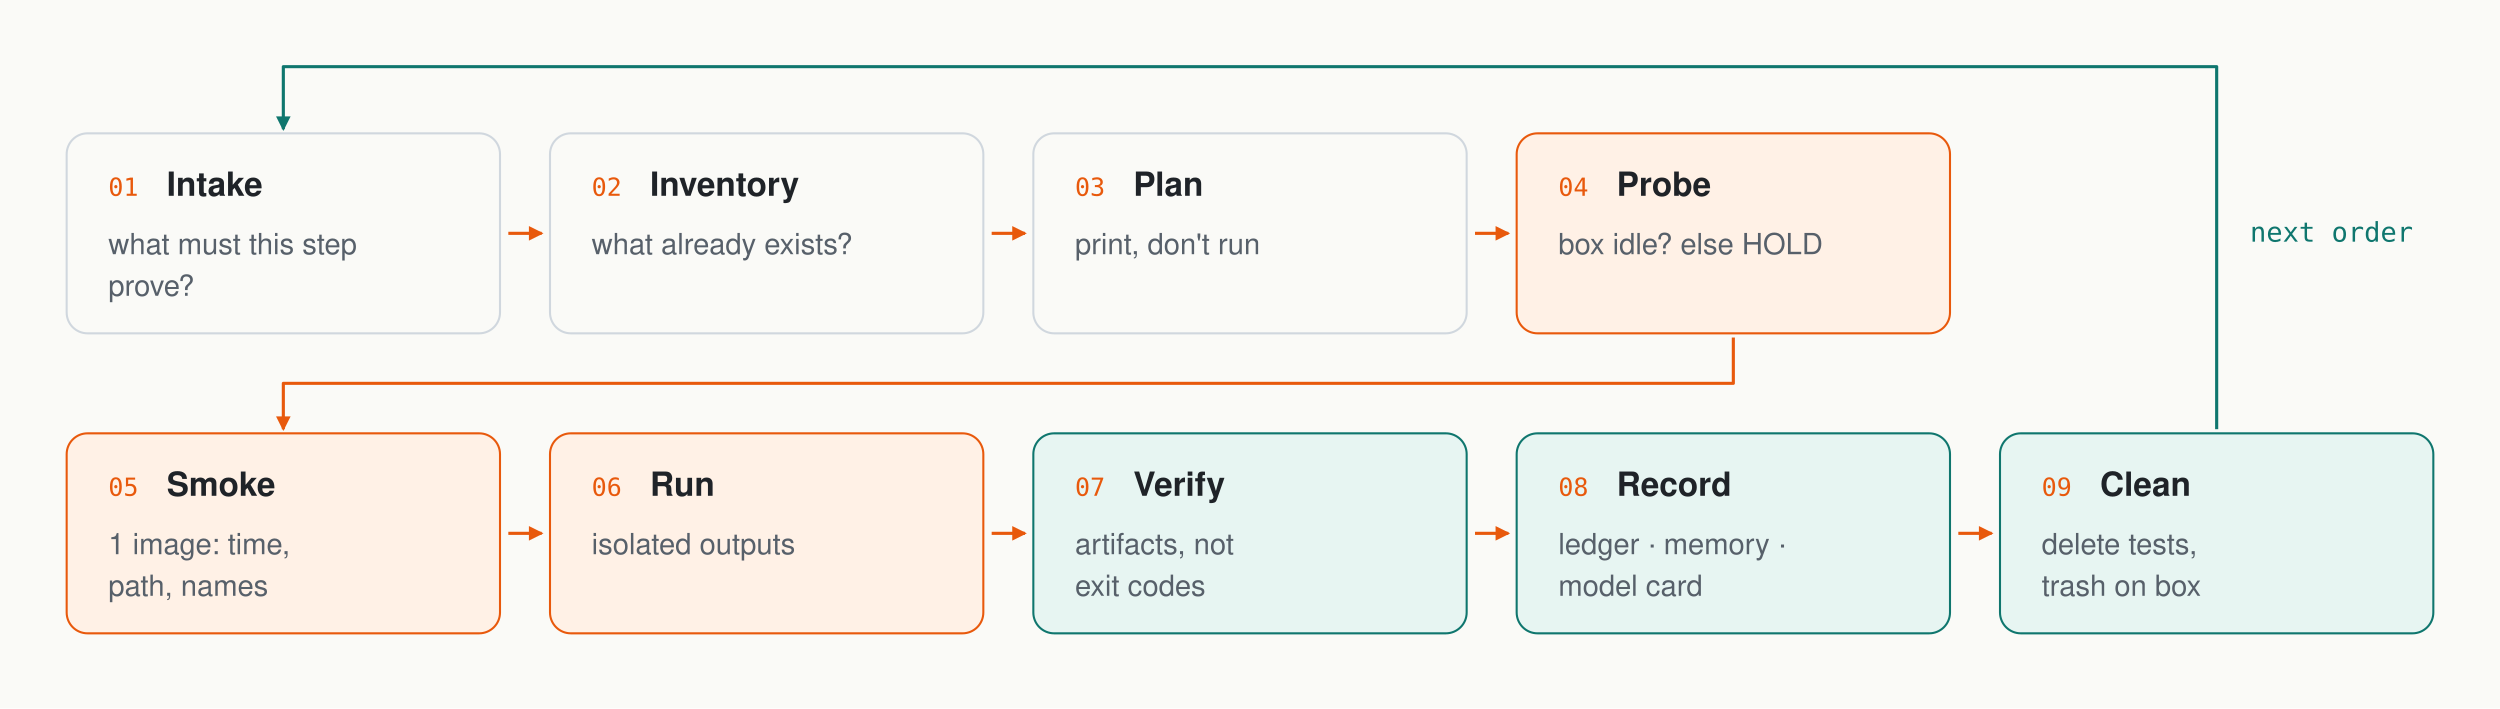
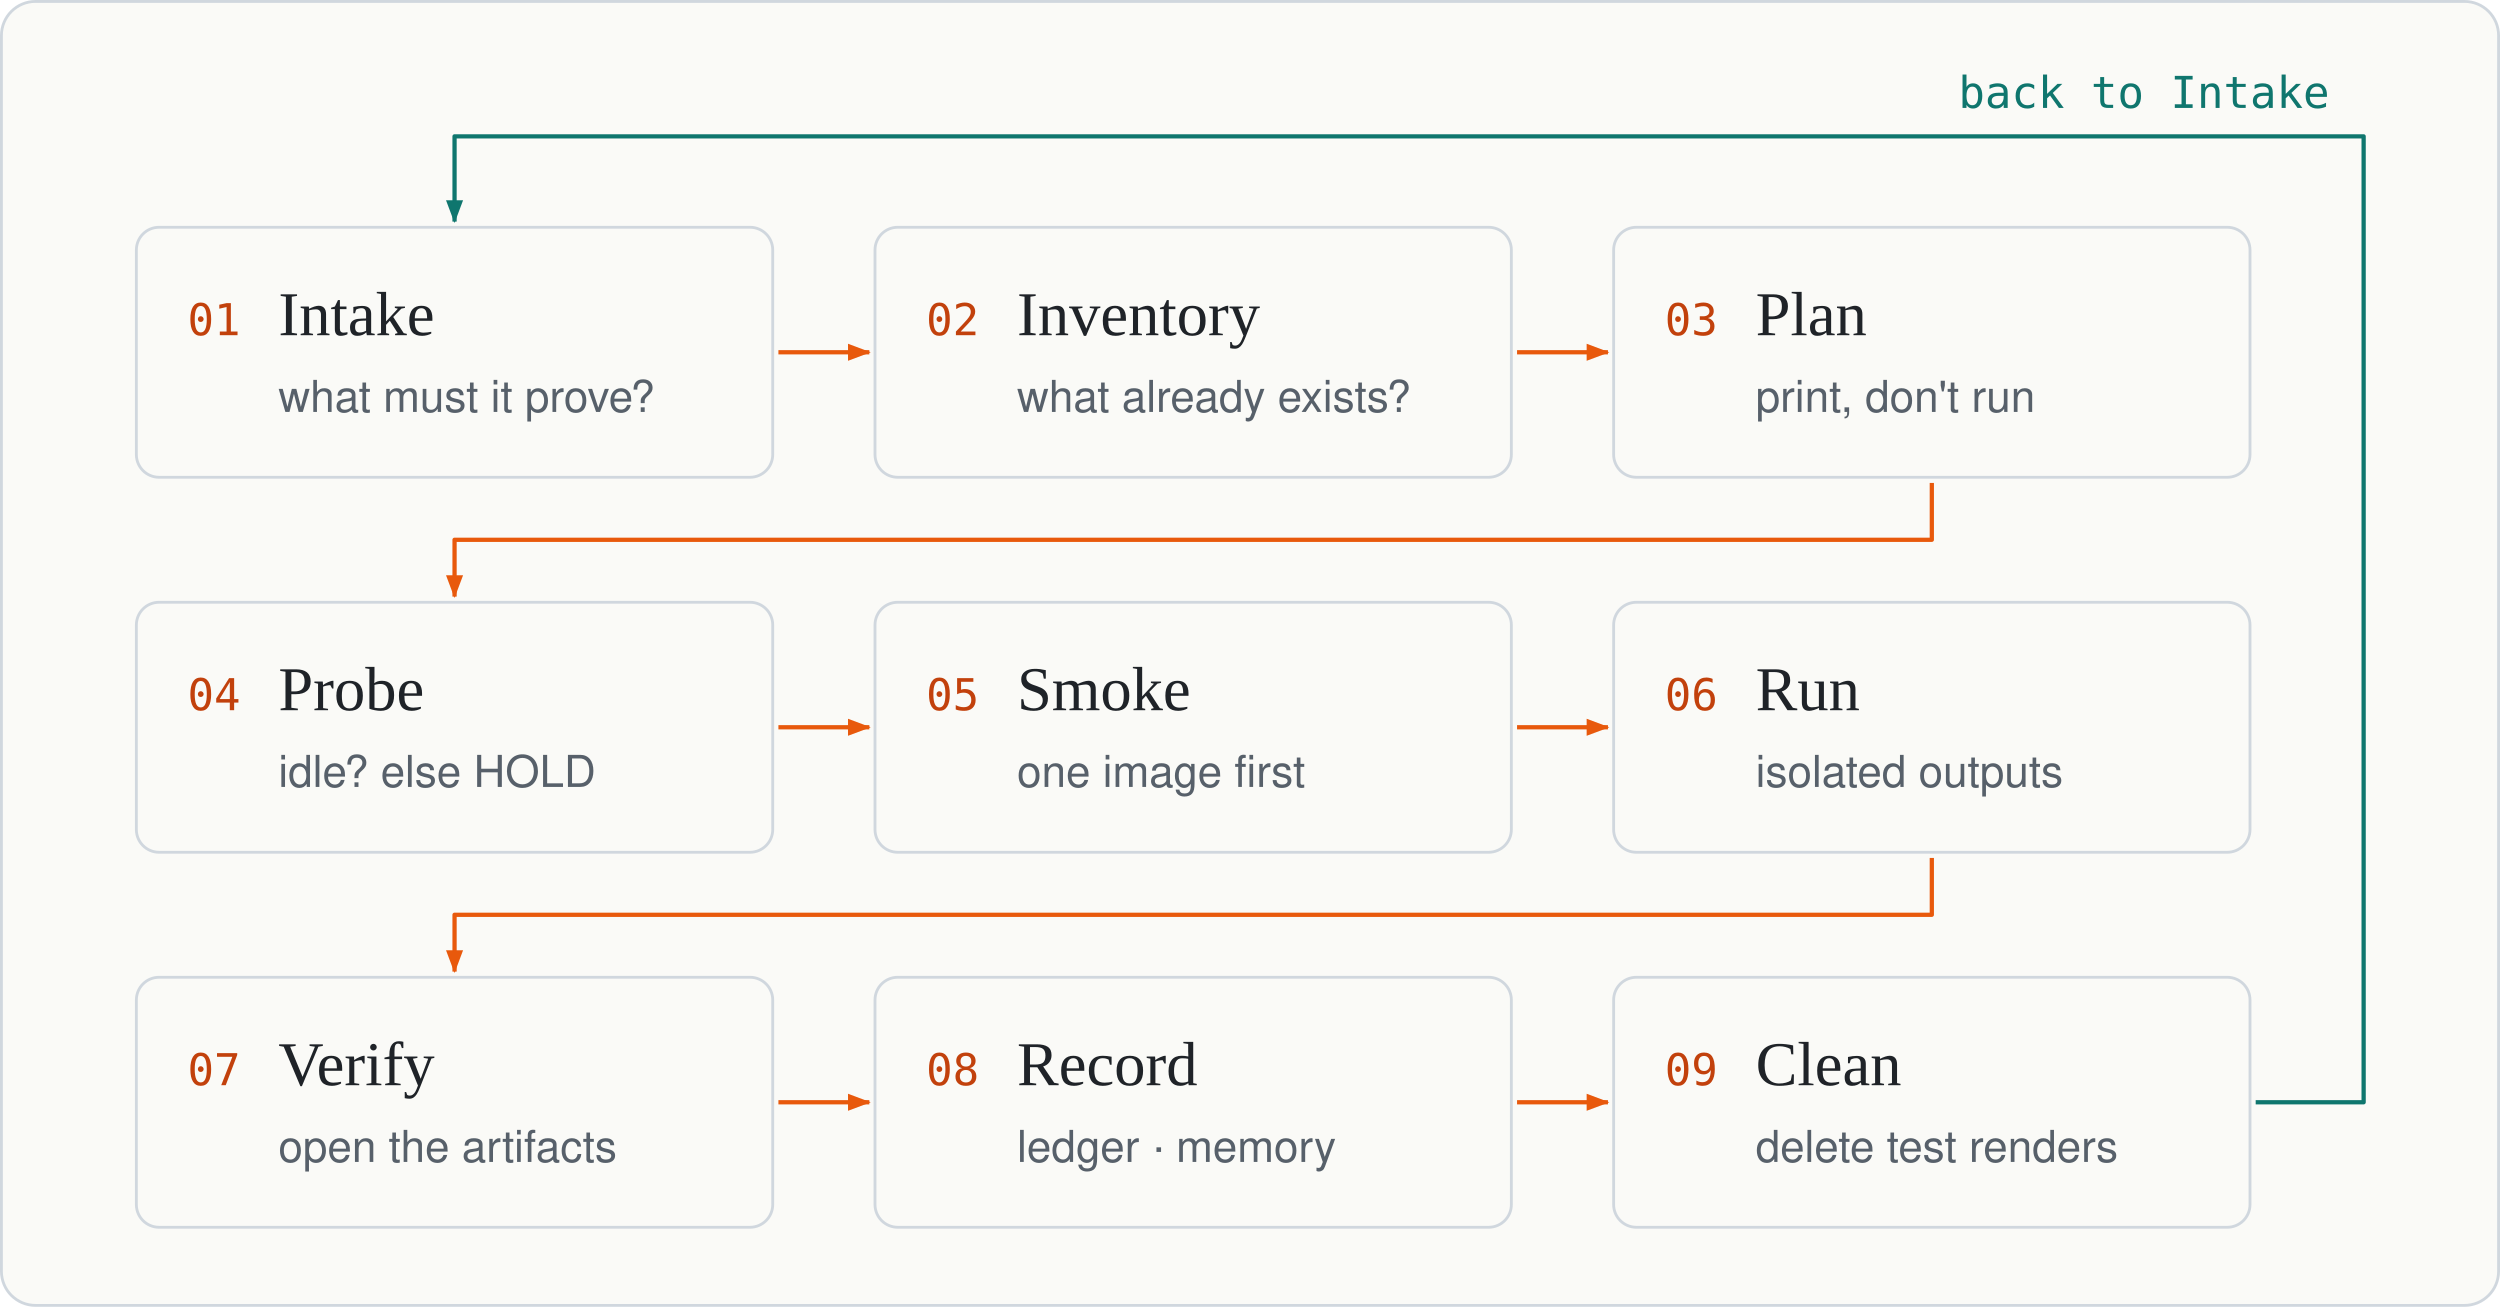
- <svg xmlns="http://www.w3.org/2000/svg" width="1200" height="340" viewBox="0 0 1200 340" role="img" aria-labelledby="title desc">
+ <svg xmlns="http://www.w3.org/2000/svg" width="1760" height="920" viewBox="0 0 1760 920" role="img" aria-labelledby="title desc" xml:lang="en">
  <style>
    .bg{fill:#FAFAF7}
    .ink{fill:#1F2328}
    .mut{fill:#57606A}
    .acc{fill:#E8590C}
+     .acct{fill:#C2410C}
    .teal{fill:#0F766E}
    .tacc{fill:#FFF1E6}
    .tteal{fill:#E7F5F2}
    .ln{stroke:#D0D7DE}
    .sacc{stroke:#E8590C}
    .steal{stroke:#0F766E}
-     .sans{font-family:-apple-system, BlinkMacSystemFont, 'Segoe UI', Helvetica, Arial, sans-serif}
-     .mono{font-family:ui-monospace, SFMono-Regular, Menlo, Consolas, monospace}
+     .sans{font-family:-apple-system, BlinkMacSystemFont, 'Segoe UI', Helvetica, Arial, 'PingFang SC', 'Microsoft YaHei', sans-serif}
+     .mono{font-family:ui-monospace, SFMono-Regular, Menlo, Consolas, 'PingFang SC', 'Microsoft YaHei', monospace}
+     .serif{font-family:Georgia, 'Iowan Old Style', 'Times New Roman', 'PingFang SC', 'Microsoft YaHei', serif}
  </style>
+   <rect class="bg ln" x="1" y="1" width="1758" height="918" rx="24" stroke-width="2" />
  <defs>
-     <marker id="ha" viewBox="0 0 8 8" refX="7" refY="4" markerWidth="7" markerHeight="7" markerUnits="userSpaceOnUse" orient="auto">
-       <path class="acc" d="M0,0 L8,4 L0,8 Z" />
+     <marker id="ha" viewBox="0 0 16 16" refX="15" refY="8" markerWidth="16" markerHeight="16" markerUnits="userSpaceOnUse" orient="auto">
+       <path class="acc" d="M0,2 L16,8 L0,14 Z" />
    </marker>
-     <marker id="ht" viewBox="0 0 8 8" refX="7" refY="4" markerWidth="7" markerHeight="7" markerUnits="userSpaceOnUse" orient="auto">
-       <path class="teal" d="M0,0 L8,4 L0,8 Z" />
+     <marker id="ht" viewBox="0 0 16 16" refX="15" refY="8" markerWidth="16" markerHeight="16" markerUnits="userSpaceOnUse" orient="auto">
+       <path class="teal" d="M0,2 L16,8 L0,14 Z" />
    </marker>
  </defs>
-   <rect class="bg" x="0" y="0" width="1200" height="340" />
-   <g fill="none" stroke-width="1.5">
-     <line class="sacc" x1="244" y1="112" x2="260" y2="112" marker-end="url(#ha)" />
-     <line class="sacc" x1="476" y1="112" x2="492" y2="112" marker-end="url(#ha)" />
-     <line class="sacc" x1="708" y1="112" x2="724" y2="112" marker-end="url(#ha)" />
-     <path class="sacc" d="M832,162 V184 H136 V206" stroke-linejoin="round" marker-end="url(#ha)" />
-     <line class="sacc" x1="244" y1="256" x2="260" y2="256" marker-end="url(#ha)" />
-     <line class="sacc" x1="476" y1="256" x2="492" y2="256" marker-end="url(#ha)" />
-     <line class="sacc" x1="708" y1="256" x2="724" y2="256" marker-end="url(#ha)" />
-     <line class="sacc" x1="940" y1="256" x2="956" y2="256" marker-end="url(#ha)" />
-     <path class="steal" d="M1064,206 V32 H136 V62" stroke-linejoin="round" marker-end="url(#ht)" />
+   <g fill="none" stroke-width="3" stroke-linejoin="round">
+     <line class="sacc" x1="548" y1="248" x2="612" y2="248" marker-end="url(#ha)" />
+     <line class="sacc" x1="1068" y1="248" x2="1132" y2="248" marker-end="url(#ha)" />
+     <path class="sacc" d="M1360,340 V380 H320 V420" marker-end="url(#ha)" />
+     <line class="sacc" x1="548" y1="512" x2="612" y2="512" marker-end="url(#ha)" />
+     <line class="sacc" x1="1068" y1="512" x2="1132" y2="512" marker-end="url(#ha)" />
+     <path class="sacc" d="M1360,604 V644 H320 V684" marker-end="url(#ha)" />
+     <line class="sacc" x1="548" y1="776" x2="612" y2="776" marker-end="url(#ha)" />
+     <line class="sacc" x1="1068" y1="776" x2="1132" y2="776" marker-end="url(#ha)" />
+     <path class="steal" d="M1588,776 H1664 V96 H320 V156" marker-end="url(#ht)" />
  </g>
-   <text class="mono teal" x="1080" y="116" font-size="13">next order</text>
-   <g stroke-width="1">
-     <rect class="bg ln" x="32" y="64" width="208" height="96" rx="10" />
-     <rect class="bg ln" x="264" y="64" width="208" height="96" rx="10" />
-     <rect class="bg ln" x="496" y="64" width="208" height="96" rx="10" />
-     <rect class="tacc sacc" x="728" y="64" width="208" height="96" rx="10" />
-   </g>
-   <g stroke-width="1">
-     <rect class="tacc sacc" x="32" y="208" width="208" height="96" rx="10" />
-     <rect class="tacc sacc" x="264" y="208" width="208" height="96" rx="10" />
-     <rect class="tteal steal" x="496" y="208" width="208" height="96" rx="10" />
-     <rect class="tteal steal" x="728" y="208" width="208" height="96" rx="10" />
-     <rect class="tteal steal" x="960" y="208" width="208" height="96" rx="10" />
-   </g>
-   <g class="mono acc" font-size="12">
-     <text x="52" y="94">01</text>
-     <text x="284" y="94">02</text>
-     <text x="516" y="94">03</text>
-     <text x="748" y="94">04</text>
-     <text x="52" y="238">05</text>
-     <text x="284" y="238">06</text>
-     <text x="516" y="238">07</text>
-     <text x="748" y="238">08</text>
-     <text x="980" y="238">09</text>
-   </g>
-   <g class="sans ink" font-size="16" font-weight="700">
-     <text x="80" y="94">Intake</text>
-     <text x="312" y="94">Inventory</text>
-     <text x="544" y="94">Plan</text>
-     <text x="776" y="94">Probe</text>
-     <text x="80" y="238">Smoke</text>
-     <text x="312" y="238">Run</text>
-     <text x="544" y="238">Verify</text>
-     <text x="776" y="238">Record</text>
-     <text x="1008" y="238">Clean</text>
-   </g>
-   <g class="sans mut" font-size="14">
-     <text x="52" y="122">what must this step</text>
-     <text x="52" y="142">prove?</text>
-     <text x="284" y="122">what already exists?</text>
-     <text x="516" y="122">print, don't run</text>
-     <text x="748" y="122">box idle? else HOLD</text>
-     <text x="52" y="266">1 image: time,</text>
-     <text x="52" y="286">path, names</text>
-     <text x="284" y="266">isolated outputs</text>
-     <text x="516" y="266">artifacts, not</text>
-     <text x="516" y="286">exit codes</text>
-     <text x="748" y="266">ledger · memory ·</text>
-     <text x="748" y="286">model card</text>
-     <text x="980" y="266">delete tests,</text>
-     <text x="980" y="286">trash on box</text>
-   </g>
+   <text class="mono teal" x="1640" y="76" font-size="31" text-anchor="end">back to Intake</text>
+   <rect class="bg ln" x="96" y="160" width="448" height="176" rx="16" stroke-width="2" />
+   <text class="mono acct" x="132" y="236" font-size="31">01</text>
+   <text class="serif ink" x="196" y="236" font-size="44">Intake</text>
+   <text class="sans mut" x="196" y="290" font-size="31">what must it prove?</text>
+   <rect class="bg ln" x="616" y="160" width="448" height="176" rx="16" stroke-width="2" />
+   <text class="mono acct" x="652" y="236" font-size="31">02</text>
+   <text class="serif ink" x="716" y="236" font-size="44">Inventory</text>
+   <text class="sans mut" x="716" y="290" font-size="31">what already exists?</text>
+   <rect class="bg ln" x="1136" y="160" width="448" height="176" rx="16" stroke-width="2" />
+   <text class="mono acct" x="1172" y="236" font-size="31">03</text>
+   <text class="serif ink" x="1236" y="236" font-size="44">Plan</text>
+   <text class="sans mut" x="1236" y="290" font-size="31">print, don't run</text>
+   <rect class="bg ln" x="96" y="424" width="448" height="176" rx="16" stroke-width="2" />
+   <text class="mono acct" x="132" y="500" font-size="31">04</text>
+   <text class="serif ink" x="196" y="500" font-size="44">Probe</text>
+   <text class="sans mut" x="196" y="554" font-size="31">idle? else HOLD</text>
+   <rect class="bg ln" x="616" y="424" width="448" height="176" rx="16" stroke-width="2" />
+   <text class="mono acct" x="652" y="500" font-size="31">05</text>
+   <text class="serif ink" x="716" y="500" font-size="44">Smoke</text>
+   <text class="sans mut" x="716" y="554" font-size="31">one image first</text>
+   <rect class="bg ln" x="1136" y="424" width="448" height="176" rx="16" stroke-width="2" />
+   <text class="mono acct" x="1172" y="500" font-size="31">06</text>
+   <text class="serif ink" x="1236" y="500" font-size="44">Run</text>
+   <text class="sans mut" x="1236" y="554" font-size="31">isolated outputs</text>
+   <rect class="bg ln" x="96" y="688" width="448" height="176" rx="16" stroke-width="2" />
+   <text class="mono acct" x="132" y="764" font-size="31">07</text>
+   <text class="serif ink" x="196" y="764" font-size="44">Verify</text>
+   <text class="sans mut" x="196" y="818" font-size="31">open the artifacts</text>
+   <rect class="bg ln" x="616" y="688" width="448" height="176" rx="16" stroke-width="2" />
+   <text class="mono acct" x="652" y="764" font-size="31">08</text>
+   <text class="serif ink" x="716" y="764" font-size="44">Record</text>
+   <text class="sans mut" x="716" y="818" font-size="31">ledger · memory</text>
+   <rect class="bg ln" x="1136" y="688" width="448" height="176" rx="16" stroke-width="2" />
+   <text class="mono acct" x="1172" y="764" font-size="31">09</text>
+   <text class="serif ink" x="1236" y="764" font-size="44">Clean</text>
+   <text class="sans mut" x="1236" y="818" font-size="31">delete test renders</text>
</svg>
